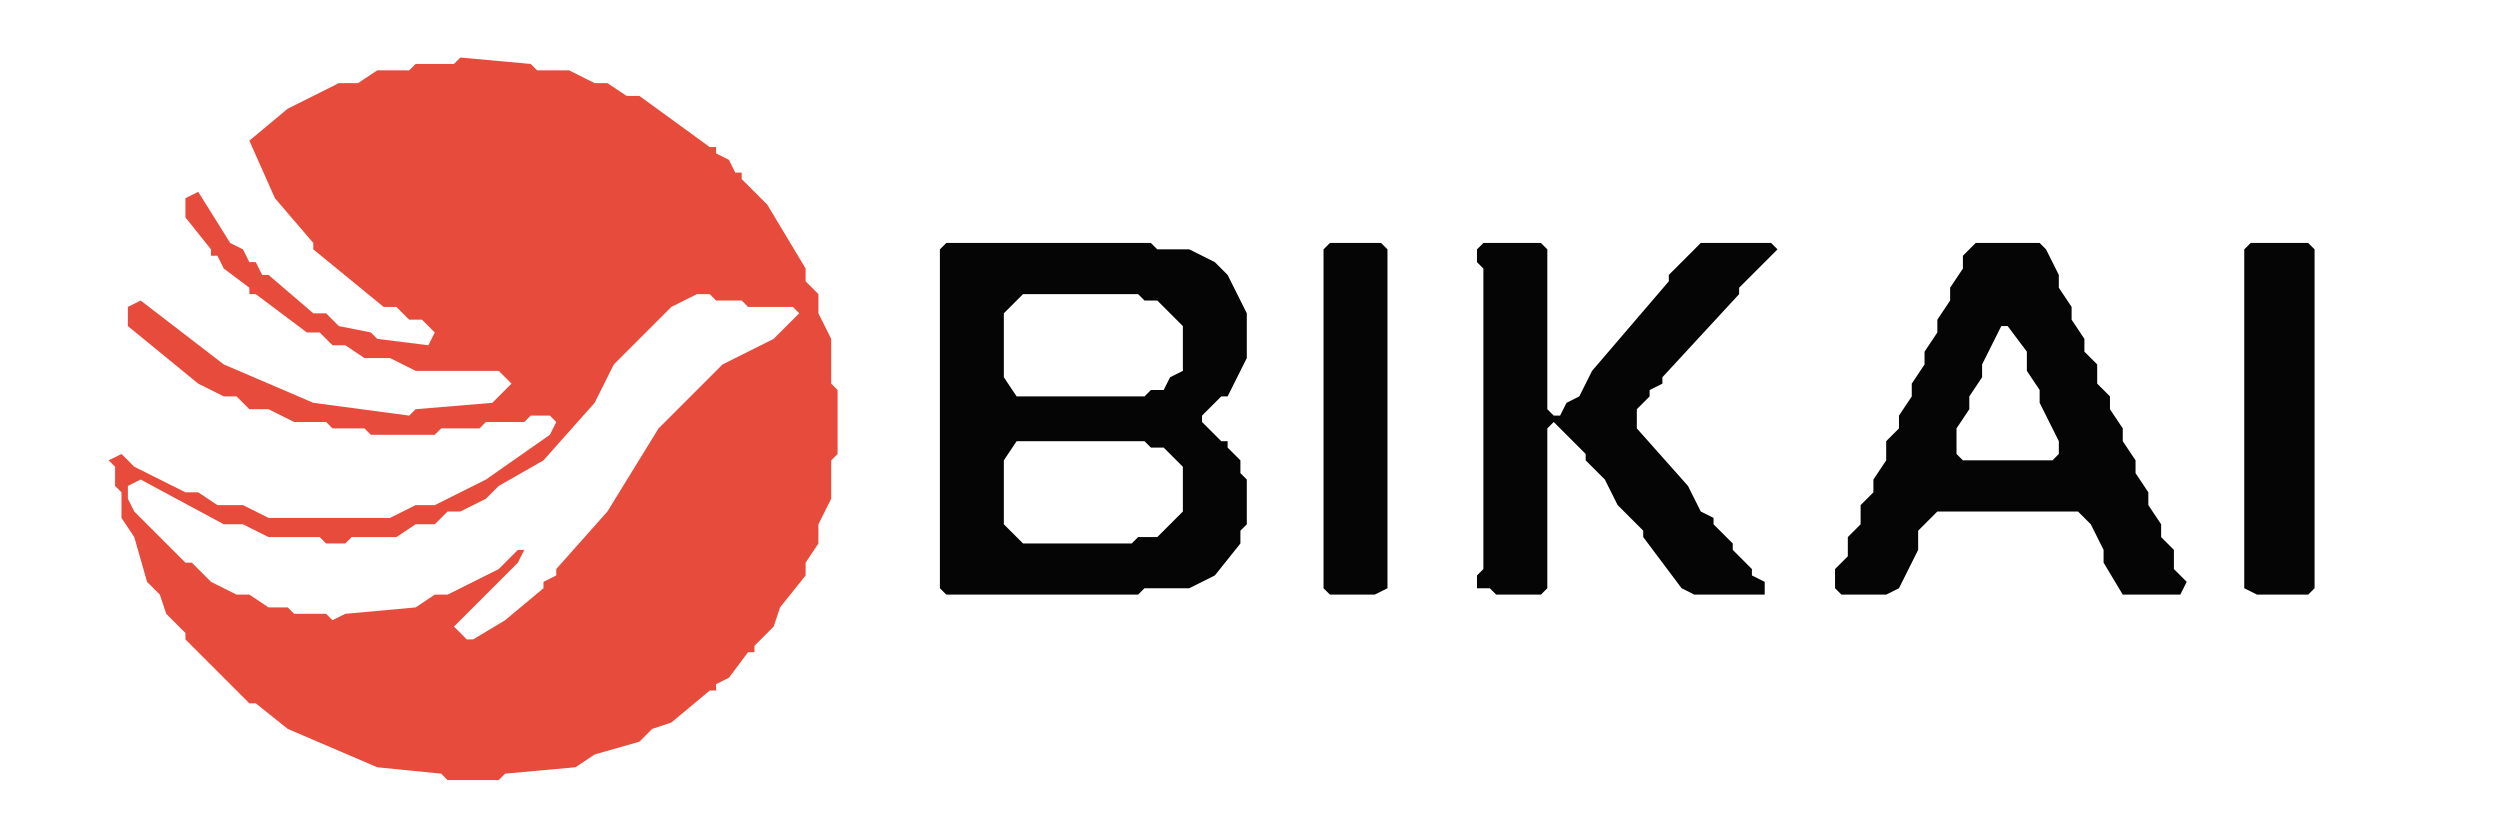
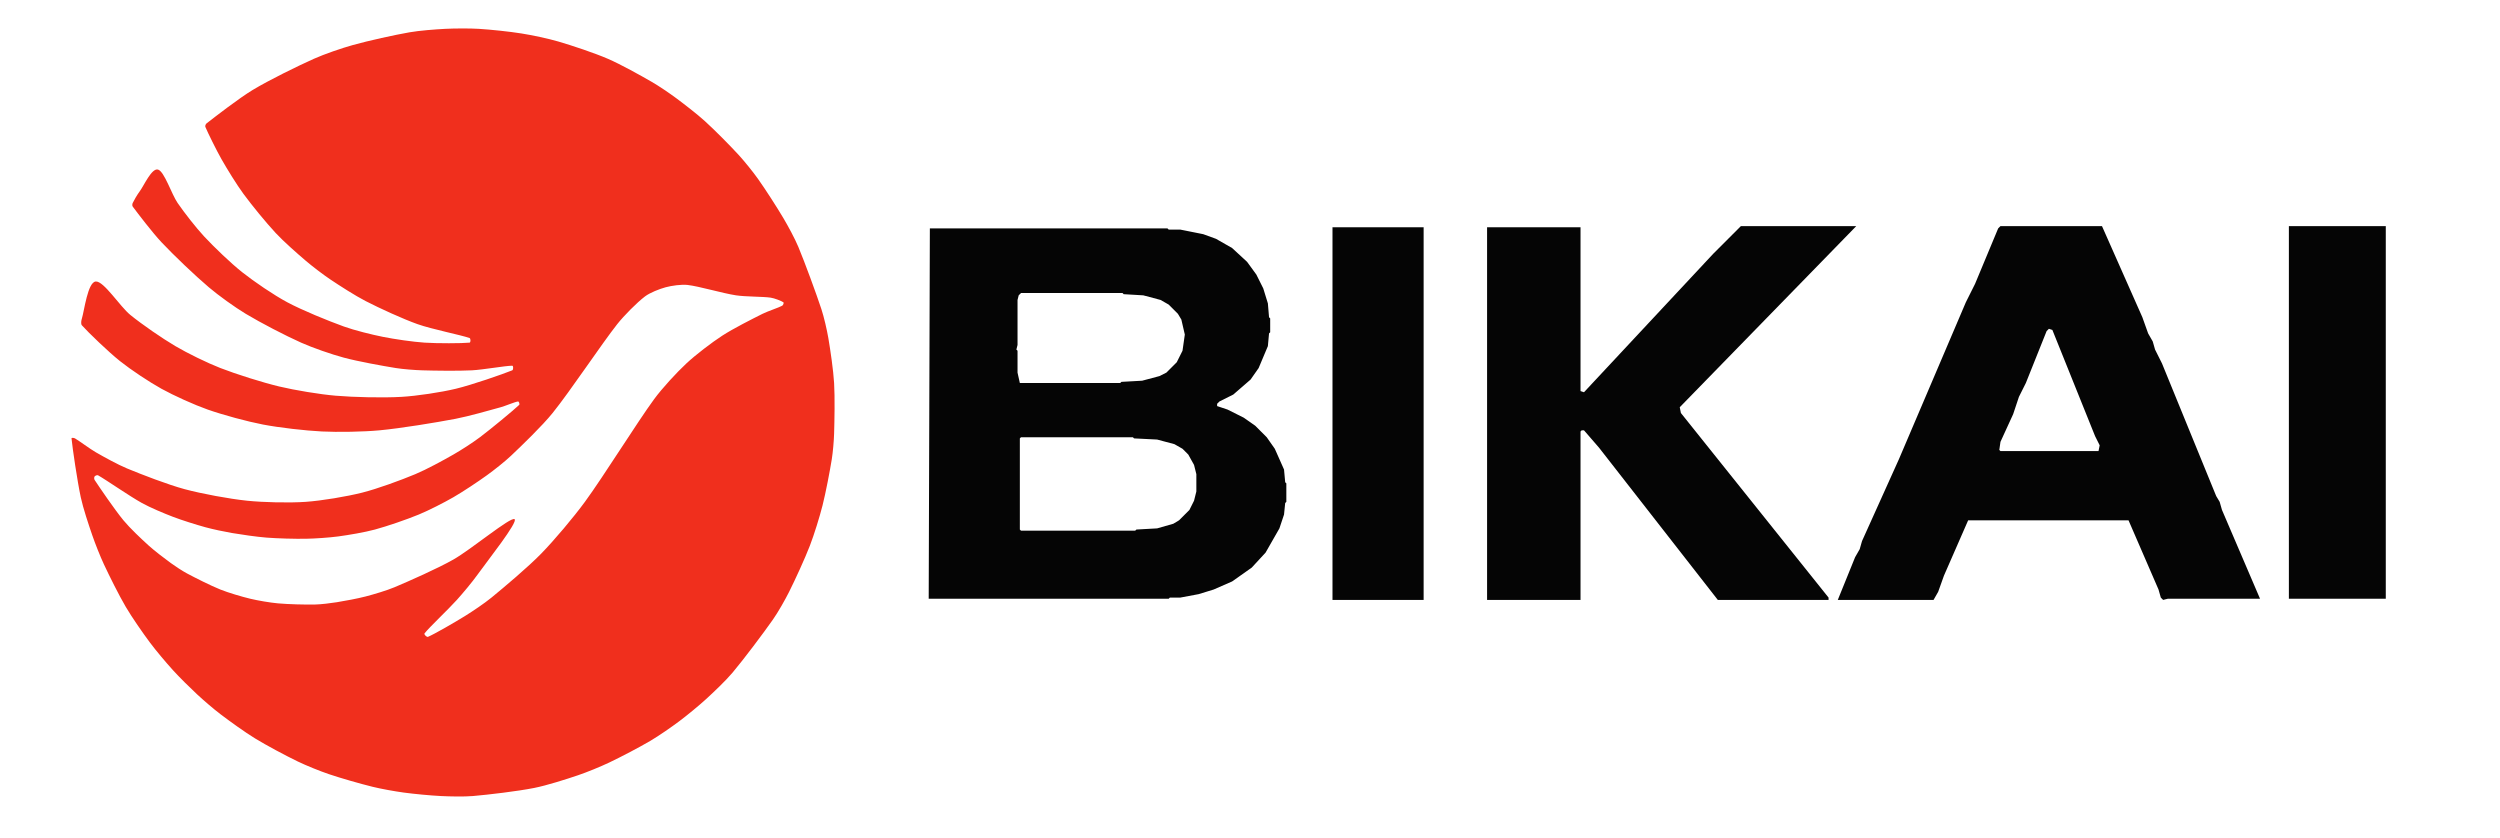
- <svg xmlns="http://www.w3.org/2000/svg" width="391" height="131" viewBox="0 0 391 131">
-   <g fill="#E64B3C" fill-rule="evenodd">
-     <path d="M 72,9 L 71,10 L 65,10 L 64,11 L 59,11 L 56,13 L 53,13 L 45,17 L 39,22 L 43,31 L 49,38 L 49,39 L 60,48 L 62,48 L 64,50 L 66,50 L 68,52 L 67,54 L 59,53 L 58,52 L 53,51 L 51,49 L 49,49 L 42,43 L 41,43 L 40,41 L 39,41 L 38,39 L 36,38 L 31,30 L 29,31 L 29,34 L 33,39 L 33,40 L 34,40 L 35,42 L 39,45 L 39,46 L 40,46 L 48,52 L 50,52 L 52,54 L 54,54 L 57,56 L 61,56 L 65,58 L 78,58 L 80,60 L 77,63 L 65,64 L 64,65 L 49,63 L 35,57 L 22,47 L 20,48 L 20,51 L 31,60 L 35,62 L 37,62 L 39,64 L 42,64 L 46,66 L 51,66 L 52,67 L 57,67 L 58,68 L 68,68 L 69,67 L 75,67 L 76,66 L 82,66 L 83,65 L 86,65 L 87,66 L 86,68 L 76,75 L 68,79 L 65,79 L 61,81 L 42,81 L 38,79 L 34,79 L 31,77 L 29,77 L 21,73 L 19,71 L 17,72 L 18,73 L 18,76 L 19,77 L 19,81 L 21,84 L 23,91 L 25,93 L 26,96 L 29,99 L 29,100 L 39,110 L 40,110 L 45,114 L 59,120 L 69,121 L 70,122 L 78,122 L 79,121 L 90,120 L 93,118 L 100,116 L 102,114 L 105,113 L 111,108 L 112,108 L 112,107 L 114,106 L 117,102 L 118,102 L 118,101 L 121,98 L 122,95 L 126,90 L 126,88 L 128,85 L 128,82 L 130,78 L 130,72 L 131,71 L 131,61 L 130,60 L 130,53 L 128,49 L 128,46 L 126,44 L 126,42 L 120,32 L 116,28 L 116,27 L 115,27 L 114,25 L 112,24 L 112,23 L 111,23 L 100,15 L 98,15 L 95,13 L 93,13 L 89,11 L 84,11 L 83,10 Z M 125,49 L 121,53 L 113,57 L 103,67 L 95,80 L 87,89 L 87,90 L 85,91 L 85,92 L 79,97 L 74,100 L 73,100 L 71,98 L 81,88 L 82,86 L 81,86 L 78,89 L 70,93 L 68,93 L 65,95 L 54,96 L 52,97 L 51,96 L 46,96 L 45,95 L 42,95 L 39,93 L 37,93 L 33,91 L 30,88 L 29,88 L 21,80 L 20,78 L 20,76 L 22,75 L 35,82 L 38,82 L 42,84 L 50,84 L 51,85 L 54,85 L 55,84 L 62,84 L 65,82 L 68,82 L 70,80 L 72,80 L 76,78 L 78,76 L 85,72 L 93,63 L 96,57 L 105,48 L 109,46 L 111,46 L 112,47 L 116,47 L 117,48 L 124,48 Z" />
-   </g>
-   <g fill="#050505" fill-rule="evenodd">
-     <path d="M 352,38 L 351,39 L 351,92 L 353,93 L 361,93 L 362,92 L 362,39 L 361,38 Z" />
-     <path d="M 309,38 L 307,40 L 307,42 L 305,45 L 305,47 L 303,50 L 303,52 L 301,55 L 301,57 L 299,60 L 299,62 L 297,65 L 297,67 L 295,69 L 295,72 L 293,75 L 293,77 L 291,79 L 291,82 L 289,84 L 289,87 L 287,89 L 287,92 L 288,93 L 295,93 L 297,92 L 300,86 L 300,83 L 303,80 L 325,80 L 327,82 L 329,86 L 329,88 L 332,93 L 341,93 L 342,91 L 340,89 L 340,86 L 338,84 L 338,82 L 336,79 L 336,77 L 334,74 L 334,72 L 332,69 L 332,67 L 330,64 L 330,62 L 328,60 L 328,57 L 326,55 L 326,53 L 324,50 L 324,48 L 322,45 L 322,43 L 320,39 L 319,38 Z M 313,51 L 314,51 L 317,55 L 317,58 L 319,61 L 319,63 L 322,69 L 322,71 L 321,72 L 307,72 L 306,71 L 306,67 L 308,64 L 308,62 L 310,59 L 310,57 Z" />
-     <path d="M 232,38 L 231,39 L 231,41 L 232,42 L 232,89 L 231,90 L 231,92 L 233,92 L 234,93 L 241,93 L 242,92 L 242,67 L 243,66 L 248,71 L 248,72 L 251,75 L 253,79 L 257,83 L 257,84 L 263,92 L 265,93 L 276,93 L 276,91 L 274,90 L 274,89 L 271,86 L 271,85 L 268,82 L 268,81 L 266,80 L 264,76 L 256,67 L 256,64 L 258,62 L 258,61 L 260,60 L 260,59 L 272,46 L 272,45 L 278,39 L 277,38 L 266,38 L 261,43 L 261,44 L 249,58 L 247,62 L 245,63 L 244,65 L 243,65 L 242,64 L 242,39 L 241,38 Z" />
-     <path d="M 208,38 L 207,39 L 207,92 L 208,93 L 215,93 L 217,92 L 217,39 L 216,38 Z" />
-     <path d="M 148,38 L 147,39 L 147,92 L 148,93 L 178,93 L 179,92 L 186,92 L 190,90 L 194,85 L 194,83 L 195,82 L 195,75 L 194,74 L 194,72 L 192,70 L 192,69 L 191,69 L 188,66 L 188,65 L 191,62 L 192,62 L 195,56 L 195,49 L 192,43 L 190,41 L 186,39 L 181,39 L 180,38 Z M 157,72 L 159,69 L 179,69 L 180,70 L 182,70 L 185,73 L 185,80 L 181,84 L 178,84 L 177,85 L 160,85 L 157,82 Z M 157,49 L 160,46 L 178,46 L 179,47 L 181,47 L 185,51 L 185,58 L 183,59 L 182,61 L 180,61 L 179,62 L 159,62 L 157,59 Z" />
-   </g>
+ <svg xmlns="http://www.w3.org/2000/svg" width="2167" height="726" viewBox="0 0 2167 726">
+   <path fill="#F02F1D" fill-rule="evenodd" d="M 386.00,25.00 C 377.29,25.44 363.59,26.50 355.00,28.00 C 341.67,30.33 319.55,35.24 306.00,39.00 C 296.27,41.70 281.21,46.87 272.00,51.00 C 257.50,57.50 233.27,69.41 219.00,78.00 C 207.15,85.14 185.83,101.67 179.00,107.00 C 178.30,107.54 177.66,109.18 178.00,110.00 C 180.17,115.17 187.67,130.38 192.00,138.00 C 196.92,146.64 205.11,159.99 211.00,168.00 C 218.30,177.94 230.60,192.97 239.00,202.00 C 245.75,209.25 257.46,219.58 265.00,226.00 C 270.63,230.79 279.87,237.87 286.00,242.00 C 294.45,247.68 307.94,256.35 317.00,261.00 C 329.27,267.30 349.01,276.38 362.00,281.00 C 374.29,285.37 399.50,290.33 407.00,293.00 C 408.06,293.38 408.11,296.89 407.00,297.00 C 400.50,297.67 378.90,297.73 368.00,297.00 C 357.85,296.32 341.98,294.00 332.00,292.00 C 322.34,290.07 307.26,286.35 298.00,283.00 C 284.17,278.00 262.17,269.03 249.00,262.00 C 237.42,255.82 220.29,244.15 210.00,236.00 C 200.06,228.13 185.65,214.27 177.00,205.00 C 169.93,197.42 159.88,184.53 154.00,176.00 C 148.66,168.25 142.50,148.67 137.00,147.00 C 131.50,145.33 124.67,161.17 121.00,166.00 C 119.03,168.60 116.00,173.83 115.00,176.00 C 114.65,176.76 114.50,178.32 115.00,179.00 C 119.17,184.67 132.35,201.89 140.00,210.00 C 150.87,221.53 168.92,238.74 181.00,249.00 C 189.41,256.14 203.54,266.32 213.00,272.00 C 225.99,279.80 247.17,290.82 261.00,297.00 C 271.02,301.48 287.39,307.15 298.00,310.00 C 310.41,313.33 331.67,317.17 343.00,319.00 C 349.38,320.03 359.54,320.80 366.00,321.00 C 377.00,321.33 396.98,321.62 409.00,321.00 C 418.85,320.49 438.17,317.00 444.00,317.00 C 445.12,317.00 445.04,320.58 444.00,321.00 C 435.83,324.33 409.04,333.64 395.00,337.00 C 382.06,340.10 361.28,343.23 348.00,344.00 C 332.06,344.92 306.91,344.35 291.00,343.00 C 277.15,341.82 255.52,338.24 242.00,335.00 C 227.45,331.51 204.95,324.42 191.00,319.00 C 179.68,314.60 162.46,306.17 152.00,300.00 C 140.56,293.25 123.31,281.37 113.00,273.00 C 103.93,265.64 90.00,243.50 83.00,244.00 C 76.00,244.50 73.00,269.67 71.00,276.00 C 70.49,277.60 69.88,280.75 71.00,282.00 C 76.50,288.17 94.09,305.10 104.00,313.00 C 113.47,320.55 129.40,331.14 140.00,337.00 C 150.75,342.94 168.42,350.92 180.00,355.00 C 193.13,359.63 214.33,365.38 228.00,368.00 C 242.12,370.71 264.64,373.29 279.00,374.00 C 292.99,374.69 315.06,374.32 329.00,373.00 C 347.61,371.24 377.50,366.33 395.00,363.00 C 406.07,360.89 425.00,355.50 434.00,353.00 C 438.27,351.82 446.33,348.33 449.00,348.00 C 449.88,347.89 450.65,350.39 450.00,351.00 C 444.50,356.17 425.50,371.83 416.00,379.00 C 409.86,383.63 399.68,390.19 393.00,394.00 C 383.98,399.16 369.59,406.99 360.00,411.00 C 347.42,416.26 327.22,423.66 314.00,427.00 C 300.52,430.41 278.87,434.03 265.00,435.00 C 250.75,436.00 228.21,435.49 214.00,434.00 C 198.71,432.40 174.85,428.00 160.00,424.00 C 145.63,420.13 122.83,411.33 110.00,406.00 C 102.14,402.73 90.37,396.26 83.00,392.00 C 77.76,388.97 68.50,382.00 65.00,380.00 C 64.27,379.58 61.92,379.16 62.00,380.00 C 62.83,388.50 67.00,417.00 70.00,431.00 C 72.02,440.44 76.85,454.87 80.00,464.00 C 82.46,471.13 86.81,482.17 90.00,489.00 C 94.83,499.33 103.10,515.96 109.00,526.00 C 114.32,535.04 123.73,548.59 130.00,557.00 C 135.23,564.01 144.11,574.53 150.00,581.00 C 155.60,587.15 164.90,596.35 171.00,602.00 C 176.39,607.00 185.15,614.55 191.00,619.00 C 199.16,625.20 212.25,634.65 221.00,640.00 C 231.05,646.15 247.40,654.87 258.00,660.00 C 265.35,663.56 277.27,668.38 285.00,671.00 C 295.49,674.55 312.24,679.35 323.00,682.00 C 330.47,683.84 342.38,685.97 350.00,687.00 C 358.92,688.21 373.01,689.55 382.00,690.00 C 389.83,690.39 402.19,690.68 410.00,690.00 C 423.50,688.83 448.32,685.90 463.00,683.00 C 473.87,680.85 490.51,675.55 501.00,672.00 C 508.73,669.38 520.63,664.51 528.00,661.00 C 538.29,656.10 554.18,647.79 564.00,642.00 C 571.29,637.70 582.23,630.08 589.00,625.00 C 595.68,619.99 605.83,611.63 612.00,606.00 C 618.73,599.86 629.14,589.97 635.00,583.00 C 644.67,571.50 661.83,548.67 670.00,537.00 C 674.46,530.63 680.52,519.96 684.00,513.00 C 689.33,502.33 697.57,484.46 702.00,473.00 C 705.70,463.42 710.48,447.96 713.00,438.00 C 715.80,426.93 719.33,408.33 721.00,398.00 C 721.98,391.89 722.81,382.18 723.00,376.00 C 723.33,365.00 723.74,344.30 723.00,332.00 C 722.34,321.01 719.83,303.67 718.00,293.00 C 716.78,285.91 714.25,274.84 712.00,268.00 C 707.67,254.83 697.50,227.17 692.00,214.00 C 688.96,206.72 683.03,195.79 679.00,189.00 C 673.21,179.25 663.50,164.17 657.00,155.00 C 652.62,148.83 645.12,139.57 640.00,134.00 C 632.33,125.67 619.50,112.72 611.00,105.00 C 604.36,98.98 593.21,90.33 586.00,85.00 C 580.32,80.80 571.12,74.53 565.00,71.00 C 555.17,65.33 538.04,55.77 527.00,51.00 C 515.29,45.94 496.24,39.59 484.00,36.00 C 475.20,33.42 461.06,30.44 452.00,29.00 C 441.71,27.36 425.40,25.63 415.00,25.00 C 406.89,24.51 394.11,24.59 386.00,25.00 Z M 679.00,262.00 C 679.73,262.51 678.77,264.57 678.00,265.00 C 675.00,266.67 665.60,269.70 661.00,272.00 C 652.33,276.33 635.34,284.91 626.00,291.00 C 616.80,296.99 603.03,307.51 595.00,315.00 C 586.44,322.98 573.92,336.57 567.00,346.00 C 552.33,366.00 523.33,412.67 507.00,435.00 C 497.26,448.31 480.52,468.20 469.00,480.00 C 457.78,491.50 437.00,509.00 426.00,518.00 C 419.93,522.97 409.67,529.87 403.00,534.00 C 394.26,539.41 376.83,549.50 371.00,552.00 C 369.91,552.47 367.27,549.94 368.00,549.00 C 372.17,543.67 388.44,528.38 396.00,520.00 C 401.33,514.09 409.37,504.48 414.00,498.00 C 422.33,486.33 449.50,452.17 446.00,450.00 C 442.50,447.83 408.47,476.22 393.00,485.00 C 379.27,492.79 354.67,503.67 342.00,509.00 C 335.23,511.85 324.11,515.15 317.00,517.00 C 310.09,518.80 299.05,520.88 292.00,522.00 C 286.72,522.84 278.35,523.90 273.00,524.00 C 264.50,524.17 249.93,523.80 241.00,523.00 C 234.21,522.39 223.62,520.59 217.00,519.00 C 209.59,517.22 198.07,513.83 191.00,511.00 C 182.63,507.65 169.17,500.83 162.00,497.00 C 157.89,494.80 151.77,490.74 148.00,488.00 C 142.52,484.01 134.03,477.54 129.00,473.00 C 122.53,467.16 112.54,457.72 107.00,451.00 C 99.34,441.71 86.17,422.33 82.00,416.00 C 81.54,415.30 81.50,413.67 82.00,413.00 C 82.50,412.33 84.23,411.57 85.00,412.00 C 91.83,415.83 112.17,430.00 123.00,436.00 C 130.24,440.01 142.27,445.05 150.00,448.00 C 157.69,450.94 170.06,454.82 178.00,457.00 C 184.36,458.74 194.50,460.90 201.00,462.00 C 209.35,463.42 222.55,465.34 231.00,466.00 C 240.50,466.74 255.48,467.15 265.00,467.00 C 272.86,466.87 285.21,466.04 293.00,465.00 C 302.04,463.80 316.20,461.39 325.00,459.00 C 335.85,456.05 352.60,450.28 363.00,446.00 C 371.68,442.42 384.86,435.69 393.00,431.00 C 401.41,426.15 414.12,417.67 422.00,412.00 C 428.14,407.58 437.51,400.20 443.00,395.00 C 452.50,386.00 469.92,369.25 479.00,358.00 C 494.33,339.00 521.67,297.83 535.00,281.00 C 540.90,273.55 552.00,262.33 559.00,257.00 C 563.39,253.66 571.68,250.44 577.00,249.00 C 582.16,247.60 590.69,246.39 596.00,247.00 C 606.17,248.17 626.11,254.18 638.00,256.00 C 646.32,257.27 661.17,257.00 668.00,258.00 C 671.24,258.47 677.33,260.83 679.00,262.00 Z" />
+   <path fill="#050505" fill-rule="evenodd" d="M 806.00,198.00 L 805.00,519.00 L 1013.00,519.00 L 1014.00,518.00 L 1023.00,518.00 L 1039.00,515.00 L 1052.00,511.00 L 1068.00,504.00 L 1085.00,492.00 L 1097.00,479.00 L 1109.00,458.00 L 1113.00,446.00 L 1114.00,436.00 L 1115.00,435.00 L 1115.00,419.00 L 1114.00,418.00 L 1113.00,407.00 L 1105.00,389.00 L 1098.00,379.00 L 1088.00,369.00 L 1078.00,362.00 L 1064.00,355.00 L 1055.00,352.00 L 1055.00,350.00 L 1057.00,348.00 L 1069.00,342.00 L 1084.00,329.00 L 1091.00,319.00 L 1099.00,300.00 L 1100.00,289.00 L 1101.00,288.00 L 1101.00,276.00 L 1100.00,275.00 L 1099.00,263.00 L 1095.00,250.00 L 1089.00,238.00 L 1081.00,227.00 L 1068.00,215.00 L 1054.00,207.00 L 1043.00,203.00 L 1023.00,199.00 L 1013.00,199.00 L 1012.00,198.00 Z M 884.00,380.00 L 885.00,379.00 L 982.00,379.00 L 983.00,380.00 L 1003.00,381.00 L 1018.00,385.00 L 1025.00,389.00 L 1030.00,394.00 L 1035.00,403.00 L 1037.00,411.00 L 1037.00,426.00 L 1035.00,434.00 L 1031.00,442.00 L 1022.00,451.00 L 1017.00,454.00 L 1003.00,458.00 L 985.00,459.00 L 984.00,460.00 L 885.00,460.00 L 884.00,459.00 Z M 883.00,256.00 L 885.00,254.00 L 973.00,254.00 L 974.00,255.00 L 991.00,256.00 L 1006.00,260.00 L 1013.00,264.00 L 1021.00,272.00 L 1024.00,277.00 L 1027.00,290.00 L 1025.00,304.00 L 1020.00,314.00 L 1011.00,323.00 L 1005.00,326.00 L 990.00,330.00 L 972.00,331.00 L 971.00,332.00 L 884.00,332.00 L 882.00,323.00 L 882.00,304.00 L 881.00,303.00 L 882.00,299.00 L 882.00,260.00 Z M 1155.00,197.00 L 1155.00,520.00 L 1234.00,520.00 L 1234.00,197.00 Z M 1984.00,196.00 L 1984.00,519.00 L 2068.00,519.00 L 2068.00,196.00 Z M 1734.00,196.00 L 1732.00,198.00 L 1712.00,246.00 L 1704.00,262.00 L 1646.00,398.00 L 1614.00,469.00 L 1612.00,476.00 L 1608.00,483.00 L 1593.00,520.00 L 1676.00,520.00 L 1680.00,513.00 L 1685.00,499.00 L 1706.00,451.00 L 1845.00,451.00 L 1871.00,511.00 L 1873.00,518.00 L 1875.00,520.00 L 1879.00,519.00 L 1959.00,519.00 L 1926.00,442.00 L 1924.00,435.00 L 1921.00,430.00 L 1874.00,315.00 L 1868.00,303.00 L 1866.00,296.00 L 1862.00,289.00 L 1857.00,275.00 L 1822.00,196.00 Z M 1776.00,285.00 L 1779.00,286.00 L 1816.00,378.00 L 1820.00,386.00 L 1819.00,391.00 L 1734.00,391.00 L 1733.00,390.00 L 1734.00,383.00 L 1745.00,359.00 L 1750.00,344.00 L 1756.00,332.00 L 1774.00,287.00 Z M 1609.00,196.00 L 1509.00,196.00 L 1485.00,220.00 L 1373.00,340.00 L 1370.00,339.00 L 1370.00,197.00 L 1289.00,197.00 L 1289.00,520.00 L 1370.00,520.00 L 1370.00,374.00 L 1371.00,373.00 L 1373.00,373.00 L 1386.00,388.00 L 1489.00,520.00 L 1585.00,520.00 L 1585.00,518.00 L 1457.00,358.00 L 1456.00,353.00 Z" />
</svg>
